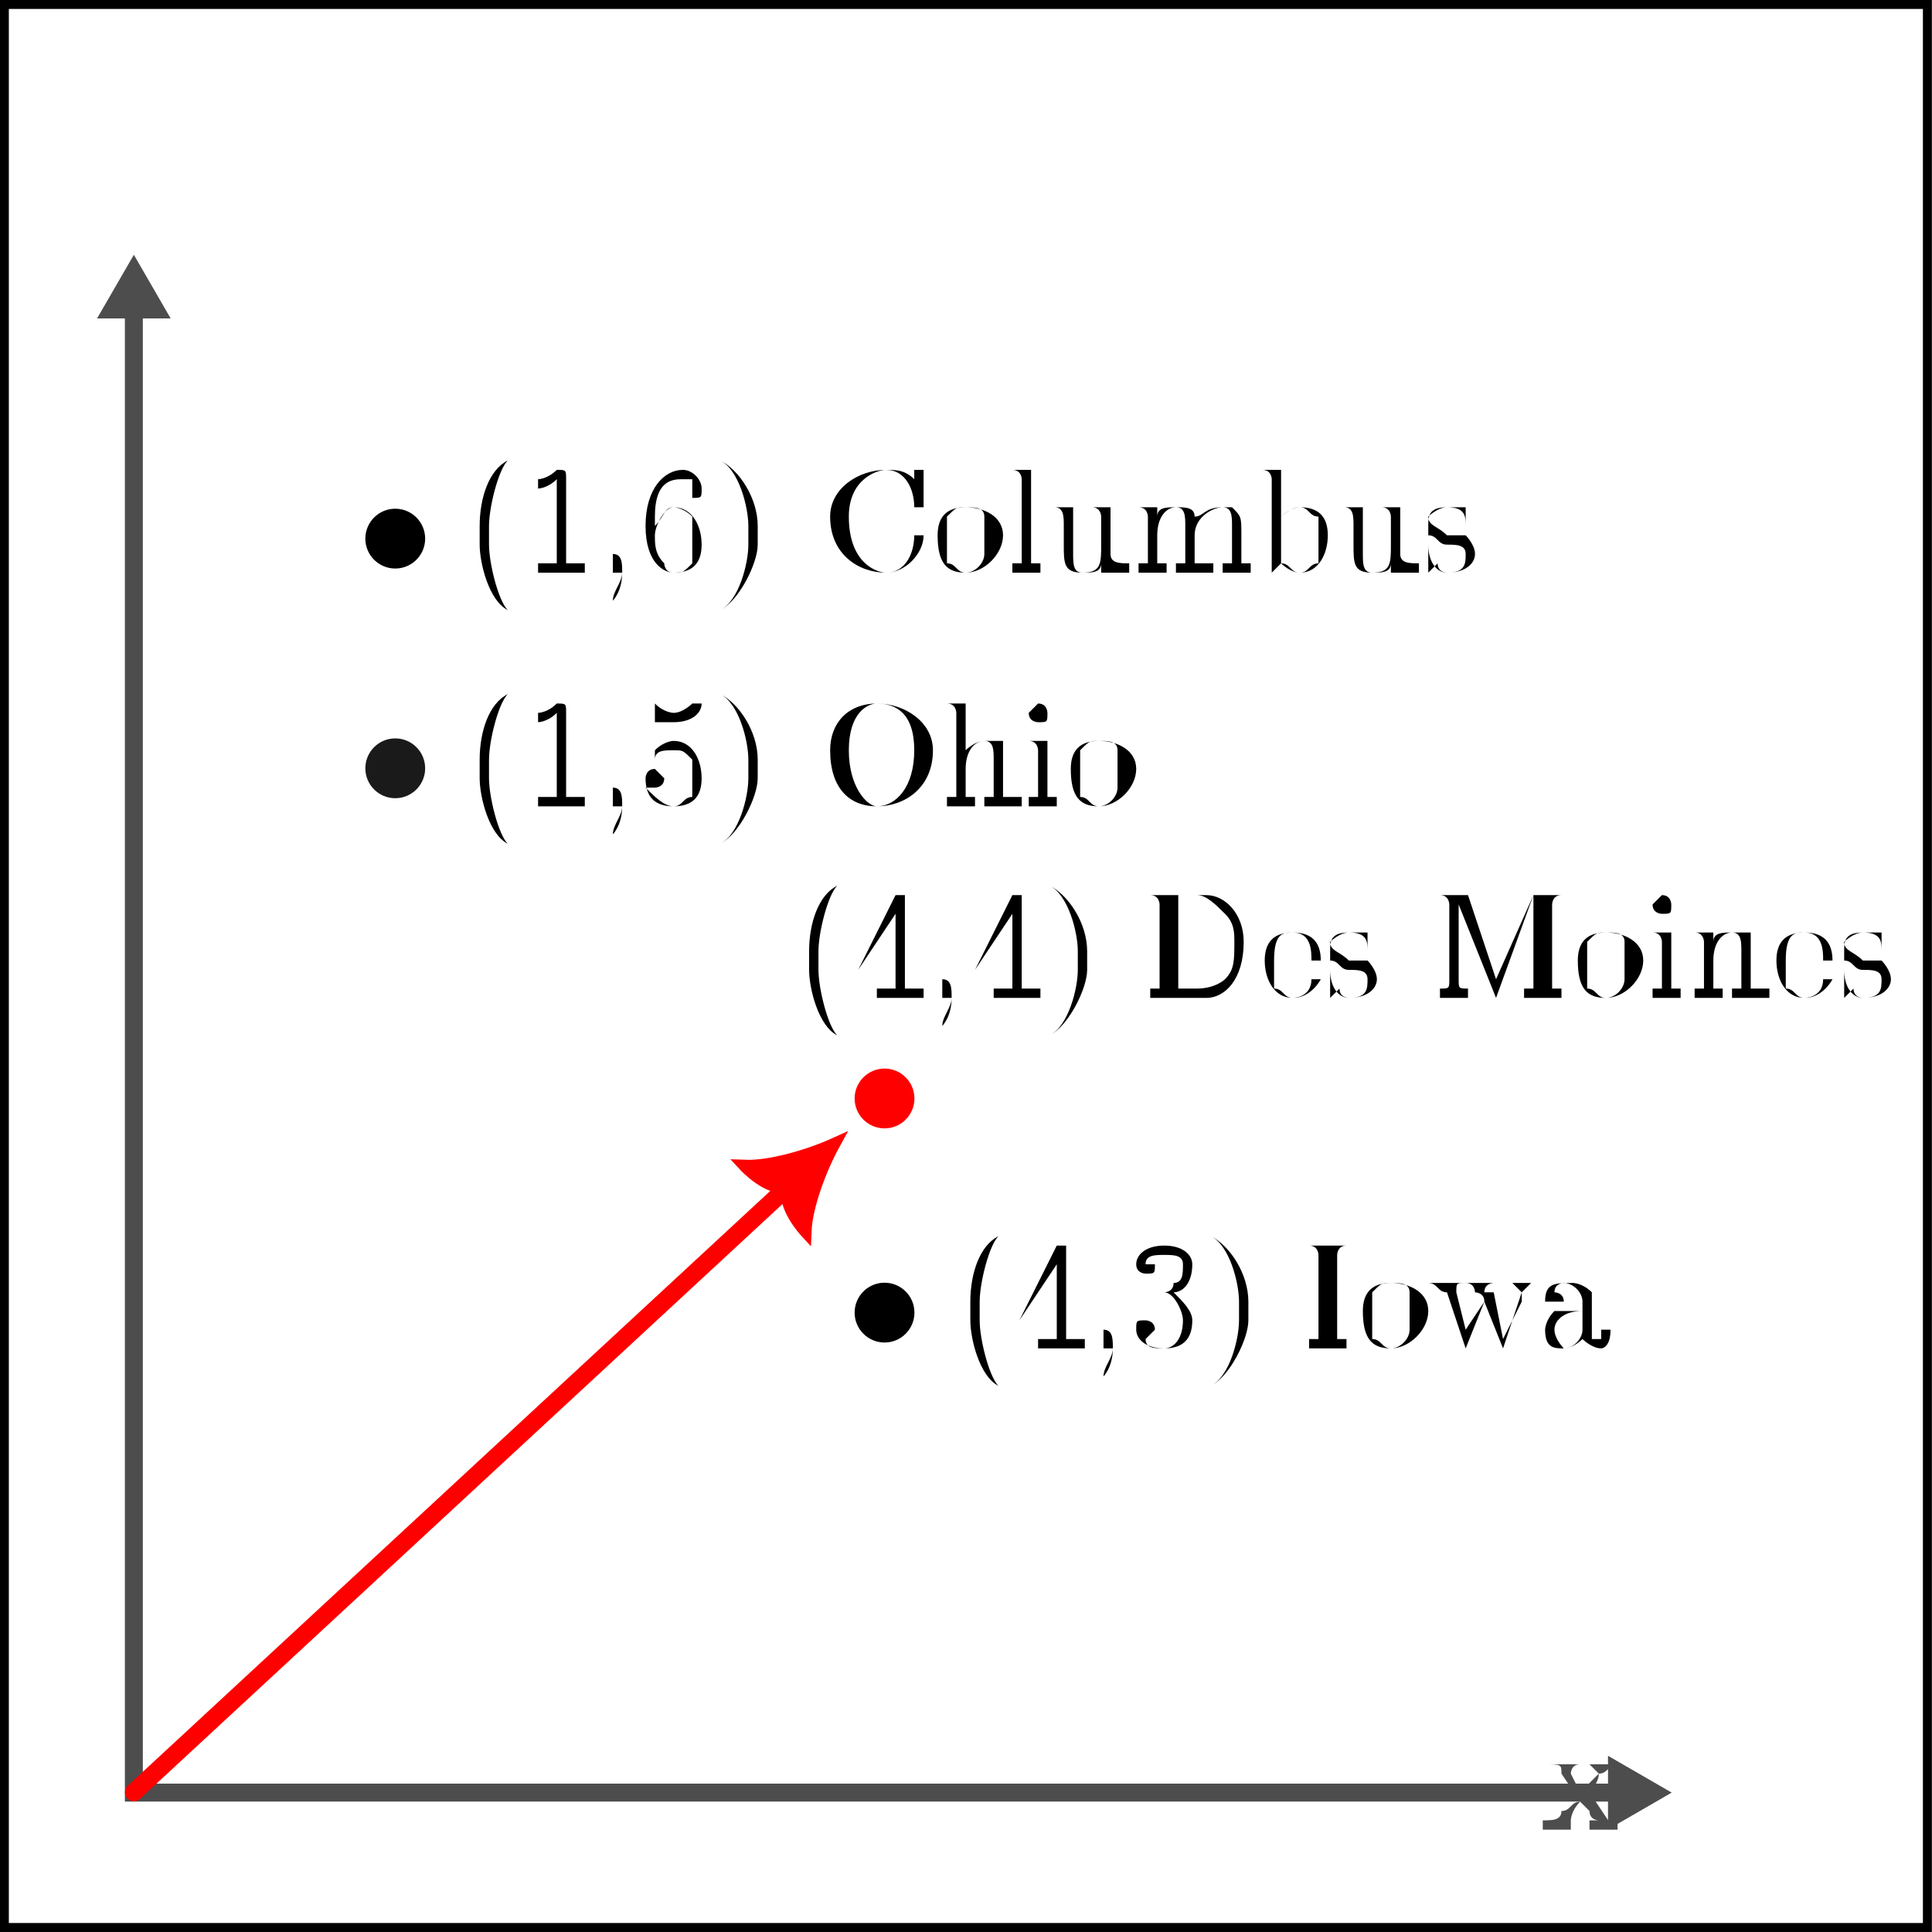
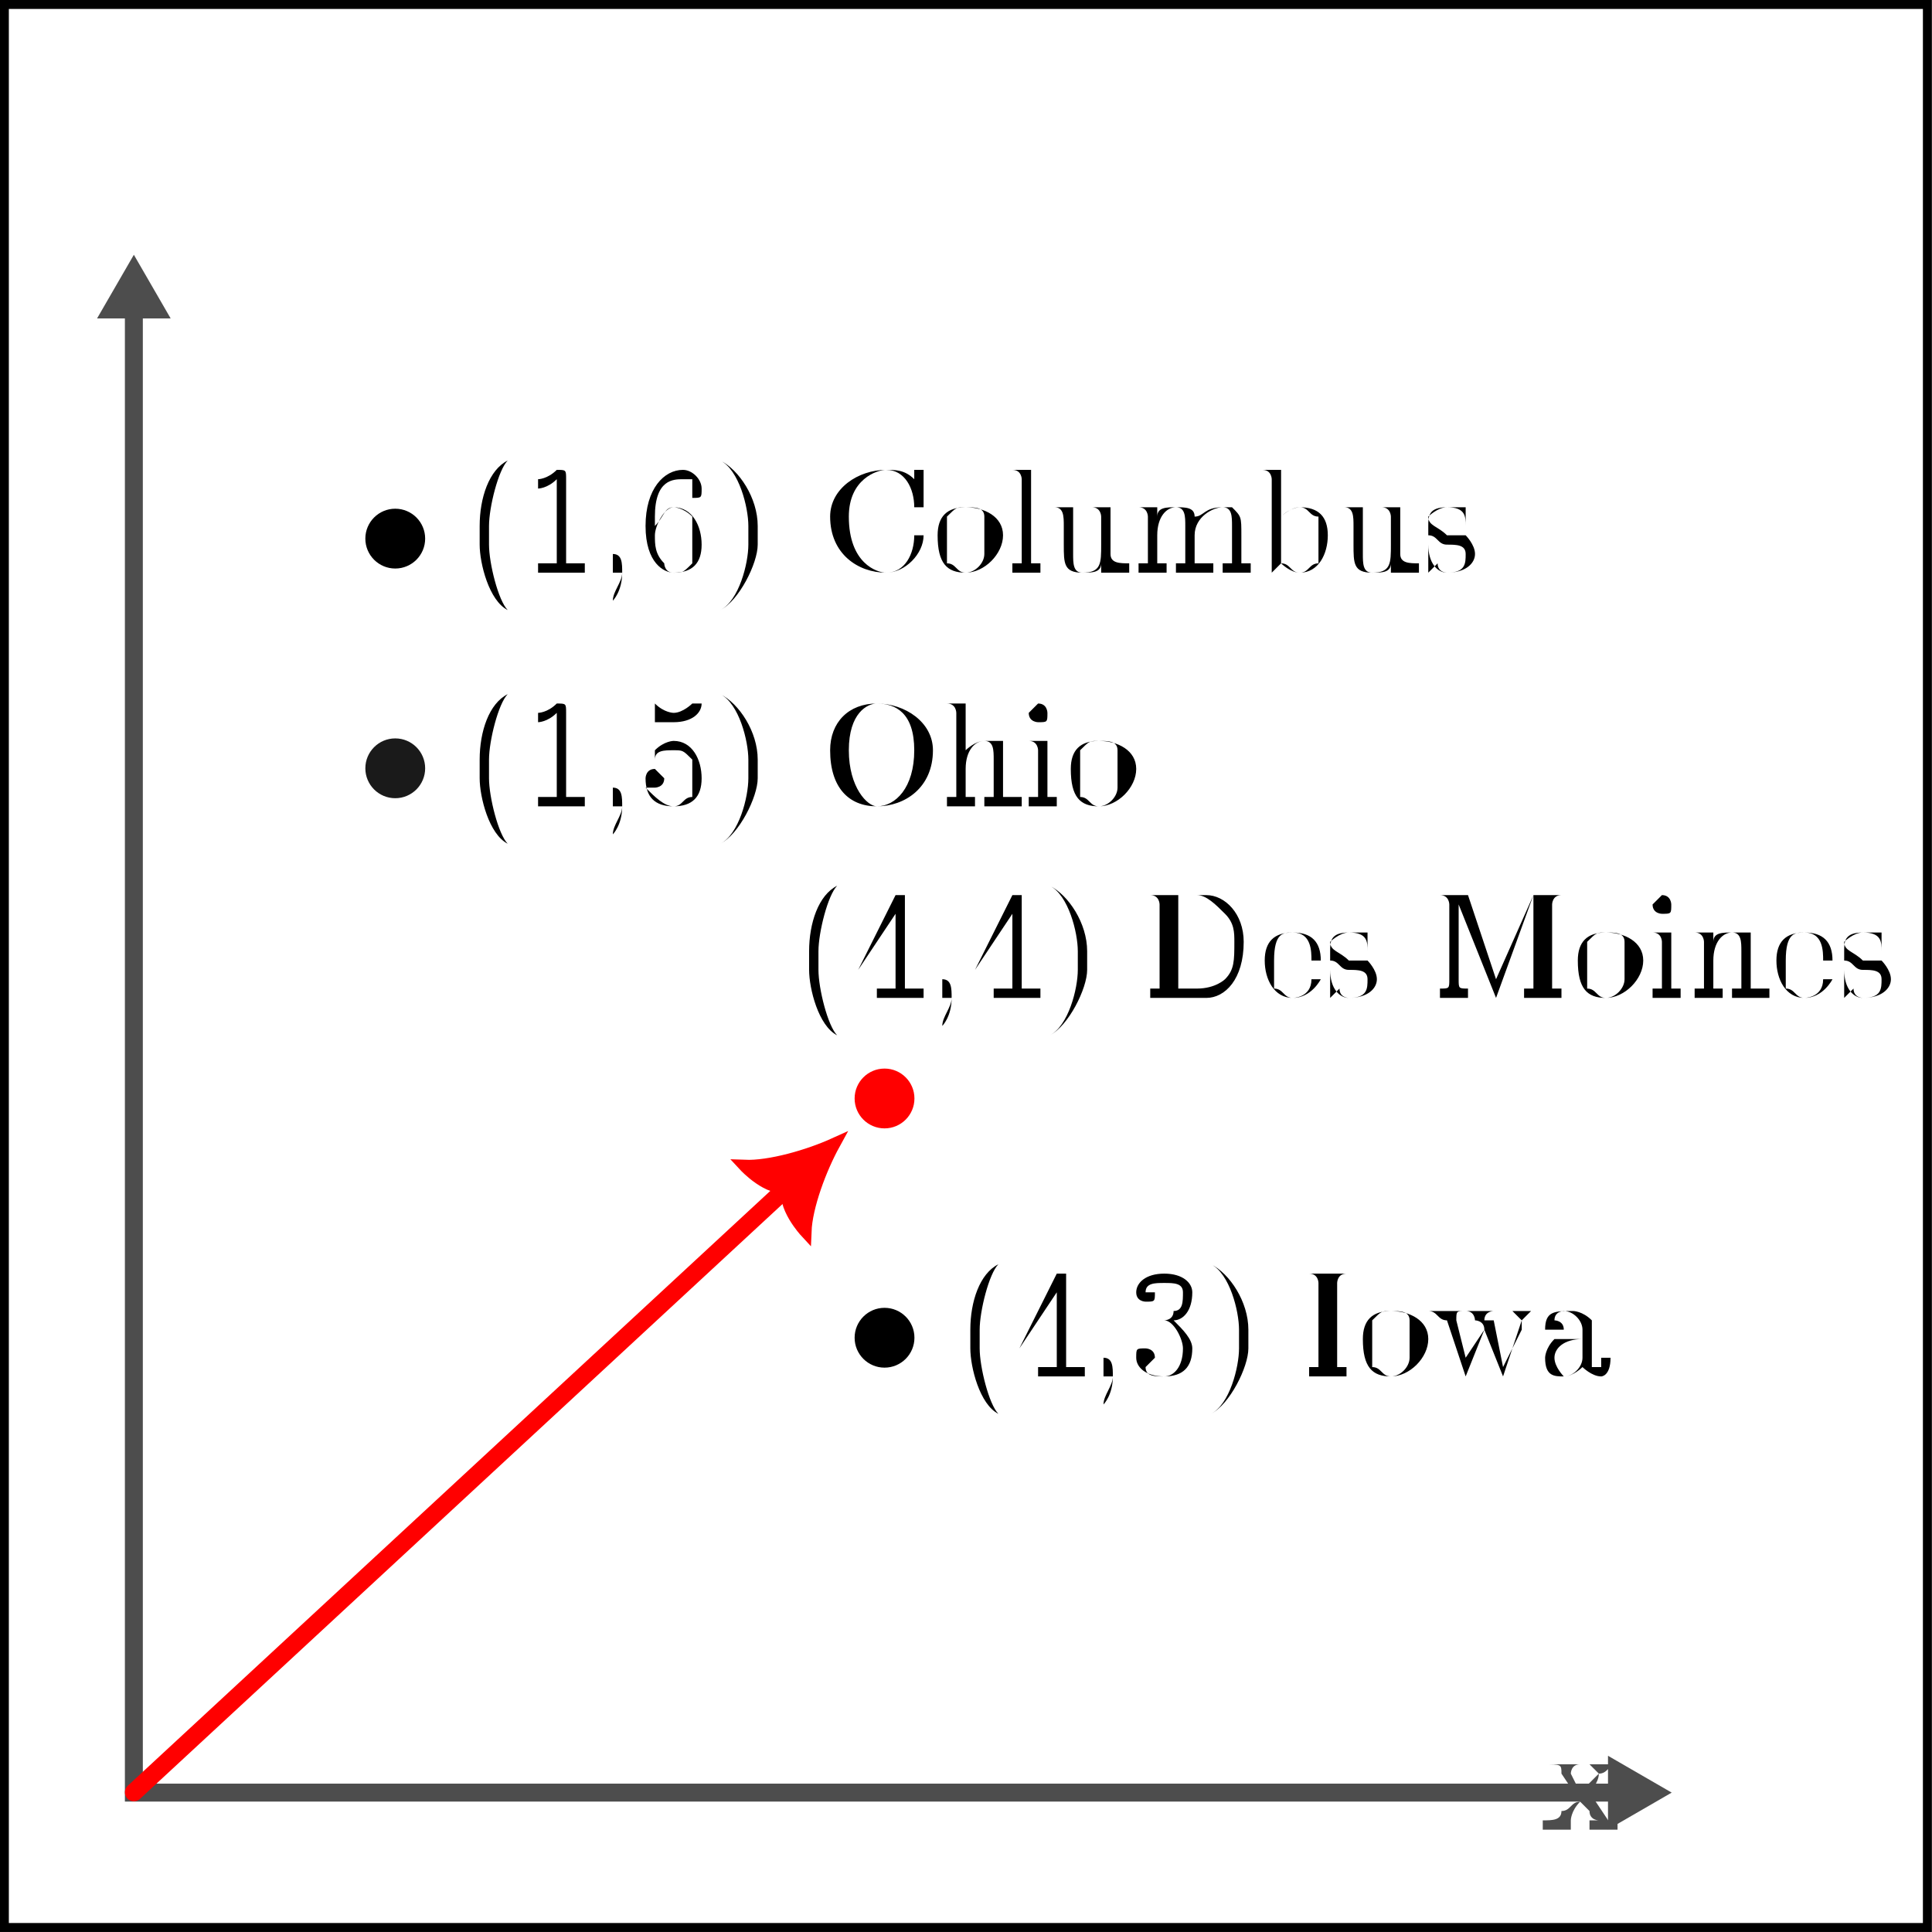
<svg xmlns="http://www.w3.org/2000/svg" width="3.23in" height="3.23in" viewBox="0 0 3.23 3.23" version="1.1" id="svg1">
  <defs id="defs1">
+     <marker style="overflow:visible" id="marker31" refX="0" refY="0" orient="auto-start-reverse" markerWidth="1" markerHeight="1" viewBox="0 0 1 1" preserveAspectRatio="xMidYMid">
+       <path transform="scale(0.5)" style="fill:context-stroke;fill-rule:evenodd;stroke:context-stroke;stroke-width:1pt" d="m 6,0 c -3,1 -7,3 -9,5 0,0 0,-4 2,-5 -2,-1 -2,-5 -2,-5 2,2 6,4 9,5 z" id="path31" />
+     </marker>
    <marker style="overflow:visible" id="ArrowTriangleStylized" refX="0" refY="0" orient="auto-start-reverse" markerWidth="1" markerHeight="1" viewBox="0 0 1 1" preserveAspectRatio="xMidYMid">
      <path transform="scale(0.5)" style="fill:context-stroke;fill-rule:evenodd;stroke:context-stroke;stroke-width:1pt" d="m 6,0 c -3,1 -7,3 -9,5 0,0 0,-4 2,-5 -2,-1 -2,-5 -2,-5 2,2 6,4 9,5 z" id="path12" />
+     </marker>
+     <marker style="overflow:visible" id="marker4" refX="0" refY="0" orient="auto-start-reverse" markerWidth="0.02" markerHeight="0.02" viewBox="0 0 1 1" preserveAspectRatio="xMidYMid" markerUnits="userSpaceOnUse">
+       <path transform="scale(0.5)" style="fill:context-stroke;fill-rule:evenodd;stroke:context-stroke;stroke-width:1pt" d="M 5.77,0 -2.88,5 V -5 Z" id="path4" />
    </marker>
    <marker style="overflow:visible" id="Triangle" refX="0" refY="0" orient="auto-start-reverse" markerWidth="0.02" markerHeight="0.02" viewBox="0 0 1 1" preserveAspectRatio="xMidYMid" markerUnits="userSpaceOnUse">
      <path transform="scale(0.5)" style="fill:context-stroke;fill-rule:evenodd;stroke:context-stroke;stroke-width:1pt" d="M 5.77,0 -2.88,5 V -5 Z" id="path135" />
    </marker>
  </defs>
  <g id="layer1" transform="translate(-3.776204,-3.003038)">
-     <rect style="fill:#ffffff;stroke:#000000;stroke-width:0.03;stroke-dasharray:none;stroke-opacity:1;paint-order:stroke fill markers" id="rect22" width="3.2" height="3.2" x="3.791" y="3.018" />
+     <rect style="display:none;fill:#ffffff;stroke:#000000;stroke-width:0.03;stroke-dasharray:none;stroke-opacity:1;paint-order:stroke fill markers" id="rect23" width="4.7" height="4.7" x="2.315" y="2.958" />
+     <path style="display:none;fill:none;stroke:#4d4d4d;stroke-width:0.03;stroke-dasharray:none;marker-end:url(#marker4);paint-order:stroke fill markers" d="M 4,6 2.763,7.237" id="path2" />
+     <g id="g9" style="display:none;fill:#4d4d4d" transform="translate(0,-0.5004794)">
+       <text xml:space="preserve" style="font-style:normal;font-variant:normal;font-weight:normal;font-stretch:normal;font-size:0.25px;line-height:1.2;font-family:'Cambria Math';-inkscape-font-specification:'Cambria Math, Normal';font-variant-ligatures:normal;font-variant-caps:normal;font-variant-numeric:normal;font-variant-east-asian:normal;text-align:center;letter-spacing:0px;text-orientation:upright;text-anchor:middle;display:inline;fill:#4d4d4d;stroke:none;stroke-width:0.03;stroke-dasharray:none;paint-order:stroke fill markers" x="3.998" y="3.792" id="text6">
+         <tspan id="tspan6" style="font-style:normal;font-variant:normal;font-weight:normal;font-stretch:normal;font-size:0.25px;font-family:'Cambria Math';-inkscape-font-specification:'Cambria Math, Normal';font-variant-ligatures:normal;font-variant-caps:normal;font-variant-numeric:normal;font-variant-east-asian:normal;text-align:center;text-anchor:middle;fill:#4d4d4d;stroke-width:0.03" x="3.998" y="3.792">z</tspan>
+       </text>
+       <text xml:space="preserve" style="font-style:normal;font-variant:normal;font-weight:normal;font-stretch:normal;font-size:0.25px;line-height:1.2;font-family:'Cambria Math';-inkscape-font-specification:'Cambria Math, Normal';font-variant-ligatures:normal;font-variant-caps:normal;font-variant-numeric:normal;font-variant-east-asian:normal;text-align:center;letter-spacing:0px;text-orientation:upright;text-anchor:middle;fill:#4d4d4d;stroke:none;stroke-width:0.03;stroke-dasharray:none;paint-order:stroke fill markers" x="2.613" y="7.991" id="text7">
+         <tspan id="tspan7" style="font-style:normal;font-variant:normal;font-weight:normal;font-stretch:normal;font-size:0.25px;font-family:'Cambria Math';-inkscape-font-specification:'Cambria Math, Normal';font-variant-ligatures:normal;font-variant-caps:normal;font-variant-numeric:normal;font-variant-east-asian:normal;text-align:center;text-anchor:middle;fill:#4d4d4d;stroke:none;stroke-width:0.03" x="2.613" y="7.991">x</tspan>
+       </text>
+       <text xml:space="preserve" style="font-style:normal;font-variant:normal;font-weight:normal;font-stretch:normal;font-size:0.25px;line-height:1.2;font-family:'Cambria Math';-inkscape-font-specification:'Cambria Math, Normal';font-variant-ligatures:normal;font-variant-caps:normal;font-variant-numeric:normal;font-variant-east-asian:normal;text-align:center;letter-spacing:0px;text-orientation:upright;text-anchor:middle;fill:#4d4d4d;stroke:none;stroke-width:0.03;stroke-dasharray:none;paint-order:stroke fill markers" x="6.712" y="6.562" id="text8">
+         <tspan id="tspan8" style="font-style:normal;font-variant:normal;font-weight:normal;font-stretch:normal;font-size:0.25px;font-family:'Cambria Math';-inkscape-font-specification:'Cambria Math, Normal';font-variant-ligatures:normal;font-variant-caps:normal;font-variant-numeric:normal;font-variant-east-asian:normal;text-align:center;text-anchor:middle;fill:#4d4d4d;stroke-width:0.03" x="6.712" y="6.562">y</tspan>
+       </text>
+     </g>
+     <rect style="display:inline;fill:#ffffff;stroke:#000000;stroke-width:0.03;stroke-dasharray:none;stroke-opacity:1;paint-order:stroke fill markers" id="rect22" width="3.2" height="3.2" x="3.791" y="3.018" />
    <path style="display:inline;fill:none;stroke:#4d4d4d;stroke-width:0.03;stroke-dasharray:none;marker-start:url(#Triangle);marker-end:url(#Triangle);paint-order:stroke fill markers" d="M 6.5,6 H 4 v -2.5" id="path3" />
    <g id="g8" style="display:inline;fill:#4d4d4d" transform="translate(0,-0.5004794)">
      <text xml:space="preserve" style="font-style:normal;font-variant:normal;font-weight:normal;font-stretch:normal;font-size:0.25px;line-height:1.2;font-family:'Cambria Math';-inkscape-font-specification:'Cambria Math, Normal';font-variant-ligatures:normal;font-variant-caps:normal;font-variant-numeric:normal;font-variant-east-asian:normal;text-align:center;letter-spacing:0px;text-orientation:upright;text-anchor:middle;fill:#4d4d4d;stroke:none;stroke-width:0.03;stroke-dasharray:none;paint-order:stroke fill markers" x="6.712" y="6.562" id="text4">
        <tspan id="tspan4" style="font-style:normal;font-variant:normal;font-weight:normal;font-stretch:normal;font-size:0.25px;font-family:'Cambria Math';-inkscape-font-specification:'Cambria Math, Normal';font-variant-ligatures:normal;font-variant-caps:normal;font-variant-numeric:normal;font-variant-east-asian:normal;text-align:center;text-anchor:middle;fill:#4d4d4d;stroke:none;stroke-width:0.03" x="6.712" y="6.562">x</tspan>
      </text>
      <text xml:space="preserve" style="font-style:normal;font-variant:normal;font-weight:normal;font-stretch:normal;font-size:0.25px;line-height:1.2;font-family:'Cambria Math';-inkscape-font-specification:'Cambria Math, Normal';font-variant-ligatures:normal;font-variant-caps:normal;font-variant-numeric:normal;font-variant-east-asian:normal;text-align:center;letter-spacing:0px;text-orientation:upright;text-anchor:middle;display:inline;fill:#4d4d4d;stroke:none;stroke-width:0.03;stroke-dasharray:none;paint-order:stroke fill markers" x="3.998" y="3.792" id="text5">
        <tspan id="tspan5" style="font-style:normal;font-variant:normal;font-weight:normal;font-stretch:normal;font-size:0.25px;font-family:'Cambria Math';-inkscape-font-specification:'Cambria Math, Normal';font-variant-ligatures:normal;font-variant-caps:normal;font-variant-numeric:normal;font-variant-east-asian:normal;text-align:center;text-anchor:middle;fill:#4d4d4d;stroke-width:0.03" x="3.998" y="3.792">y</tspan>
      </text>
    </g>
    <g id="g14" style="display:inline" transform="translate(0,-0.5004794)">
+       <path style="display:none;fill:none;stroke:#0000ff;stroke-width:0.03;stroke-linecap:round;stroke-dasharray:none;stroke-opacity:1;marker-end:url(#ArrowTriangleStylized);paint-order:stroke fill markers" d="M 4,6.5 4.387,4.985" id="path9" />
      <circle style="fill:#1a1a1a;stroke:none;stroke-width:0.03;stroke-dasharray:none;stroke-opacity:1;paint-order:stroke fill markers" id="path13" cx="4.437" cy="4.788" r="0.05" />
      <text xml:space="preserve" style="font-style:normal;font-variant:normal;font-weight:normal;font-stretch:normal;font-size:0.25px;line-height:1.2;font-family:'Cambria Math';-inkscape-font-specification:'Cambria Math, Normal';font-variant-ligatures:normal;font-variant-caps:normal;font-variant-numeric:normal;font-variant-east-asian:normal;text-align:start;letter-spacing:0px;text-orientation:upright;text-anchor:start;fill:#000000;stroke:none;stroke-width:0.03;stroke-dasharray:none;stroke-opacity:1;paint-order:stroke fill markers" x="4.547" y="4.849" id="text13">
        <tspan id="tspan13" style="text-align:start;text-anchor:start;stroke-width:0.03" x="4.547" y="4.849">(1,5)</tspan>
      </text>
      <text xml:space="preserve" style="font-style:normal;font-variant:normal;font-weight:normal;font-stretch:normal;font-size:0.25px;line-height:1.2;font-family:'Cambria Math';-inkscape-font-specification:'Cambria Math, Normal';font-variant-ligatures:normal;font-variant-caps:normal;font-variant-numeric:normal;font-variant-east-asian:normal;text-align:start;letter-spacing:0px;text-orientation:upright;text-anchor:start;fill:#000000;stroke:none;stroke-width:0.03;stroke-dasharray:none;stroke-opacity:1;paint-order:stroke fill markers" x="5.15" y="4.849" id="text14">
        <tspan id="tspan14" style="text-align:start;text-anchor:start;stroke-width:0.03" x="5.15" y="4.849">Ohio</tspan>
      </text>
    </g>
+     <path style="display:none;fill:none;stroke:#0000ff;stroke-width:0.03;stroke-linecap:round;stroke-dasharray:none;stroke-opacity:1;marker-end:url(#marker31);paint-order:stroke fill markers" d="M 4.437,4.201 V 4.096" id="path30" />
    <g id="g16" transform="translate(0,-0.5004794)" style="display:inline">
+       <path style="display:none;fill:none;stroke:#ff0000;stroke-width:0.03;stroke-linecap:round;stroke-dasharray:none;stroke-opacity:1;marker-end:url(#ArrowTriangleStylized);paint-order:stroke fill markers" d="M 4,6.5 4.4,4.6" id="path14" />
      <circle style="fill:#000000;stroke:none;stroke-width:0.03;stroke-dasharray:none;stroke-opacity:1;paint-order:stroke fill markers" id="circle14" cx="4.437" cy="4.404" r="0.05" />
      <text xml:space="preserve" style="font-style:normal;font-variant:normal;font-weight:normal;font-stretch:normal;font-size:0.25px;line-height:1.2;font-family:'Cambria Math';-inkscape-font-specification:'Cambria Math, Normal';font-variant-ligatures:normal;font-variant-caps:normal;font-variant-numeric:normal;font-variant-east-asian:normal;text-align:start;letter-spacing:0px;text-orientation:upright;text-anchor:start;fill:#000000;stroke:none;stroke-width:0.03;stroke-dasharray:none;stroke-opacity:1;paint-order:stroke fill markers" x="4.547" y="4.464" id="text15">
        <tspan id="tspan15" style="text-align:start;text-anchor:start;stroke-width:0.03" x="4.547" y="4.464">(1,6)</tspan>
      </text>
      <text xml:space="preserve" style="font-style:normal;font-variant:normal;font-weight:normal;font-stretch:normal;font-size:0.25px;line-height:1.2;font-family:'Cambria Math';-inkscape-font-specification:'Cambria Math, Normal';font-variant-ligatures:normal;font-variant-caps:normal;font-variant-numeric:normal;font-variant-east-asian:normal;text-align:start;letter-spacing:0px;text-orientation:upright;text-anchor:start;fill:#000000;stroke:none;stroke-width:0.03;stroke-dasharray:none;stroke-opacity:1;paint-order:stroke fill markers" x="5.15" y="4.464" id="text18">
        <tspan id="tspan18" style="stroke-width:0.03" x="5.15" y="4.464">Columbus</tspan>
      </text>
    </g>
    <g id="g20" style="display:inline" transform="translate(0,-0.5004794)">
-       <circle style="fill:#000000;stroke:none;stroke-width:0.03;stroke-dasharray:none;stroke-opacity:1;paint-order:stroke fill markers" id="circle18" cx="5.255" cy="5.698" r="0.05" />
-       <text xml:space="preserve" style="font-style:normal;font-variant:normal;font-weight:normal;font-stretch:normal;font-size:0.25px;line-height:1.2;font-family:'Cambria Math';-inkscape-font-specification:'Cambria Math, Normal';font-variant-ligatures:normal;font-variant-caps:normal;font-variant-numeric:normal;font-variant-east-asian:normal;text-align:start;letter-spacing:0px;text-orientation:upright;text-anchor:start;fill:#000000;stroke:none;stroke-width:0.03;stroke-dasharray:none;stroke-opacity:1;paint-order:stroke fill markers" x="5.369" y="5.759" id="text19">
-         <tspan id="tspan19" style="text-align:start;text-anchor:start;stroke-width:0.03" x="5.369" y="5.759">(4,3)</tspan>
+       <path style="display:none;fill:none;stroke:#0000ff;stroke-width:0.03;stroke-linecap:round;stroke-dasharray:none;stroke-opacity:1;marker-end:url(#ArrowTriangleStylized);paint-order:stroke fill markers" d="M 4,6.5 5.081,5.856" id="path18" />
+       <circle style="fill:#000000;stroke:none;stroke-width:0.03;stroke-dasharray:none;stroke-opacity:1;paint-order:stroke fill markers" id="circle18" cx="5.255" cy="5.74" r="0.05" />
+       <text xml:space="preserve" style="font-style:normal;font-variant:normal;font-weight:normal;font-stretch:normal;font-size:0.25px;line-height:1.2;font-family:'Cambria Math';-inkscape-font-specification:'Cambria Math, Normal';font-variant-ligatures:normal;font-variant-caps:normal;font-variant-numeric:normal;font-variant-east-asian:normal;text-align:start;letter-spacing:0px;text-orientation:upright;text-anchor:start;fill:#000000;stroke:none;stroke-width:0.03;stroke-dasharray:none;stroke-opacity:1;paint-order:stroke fill markers" x="5.369" y="5.801" id="text19">
+         <tspan id="tspan19" style="text-align:start;text-anchor:start;stroke-width:0.03" x="5.369" y="5.801">(4,3)</tspan>
      </text>
-       <text xml:space="preserve" style="font-style:normal;font-variant:normal;font-weight:normal;font-stretch:normal;font-size:0.25px;line-height:1.2;font-family:'Cambria Math';-inkscape-font-specification:'Cambria Math, Normal';font-variant-ligatures:normal;font-variant-caps:normal;font-variant-numeric:normal;font-variant-east-asian:normal;text-align:start;letter-spacing:0px;text-orientation:upright;text-anchor:start;fill:#000000;stroke:none;stroke-width:0.03;stroke-dasharray:none;stroke-opacity:1;paint-order:stroke fill markers" x="5.951" y="5.759" id="text20">
-         <tspan id="tspan20" style="text-align:start;text-anchor:start;stroke-width:0.03" x="5.951" y="5.759">Iowa</tspan>
+       <text xml:space="preserve" style="font-style:normal;font-variant:normal;font-weight:normal;font-stretch:normal;font-size:0.25px;line-height:1.2;font-family:'Cambria Math';-inkscape-font-specification:'Cambria Math, Normal';font-variant-ligatures:normal;font-variant-caps:normal;font-variant-numeric:normal;font-variant-east-asian:normal;text-align:start;letter-spacing:0px;text-orientation:upright;text-anchor:start;fill:#000000;stroke:none;stroke-width:0.03;stroke-dasharray:none;stroke-opacity:1;paint-order:stroke fill markers" x="5.951" y="5.801" id="text20">
+         <tspan id="tspan20" style="text-align:start;text-anchor:start;stroke-width:0.03" x="5.951" y="5.801">Iowa</tspan>
      </text>
    </g>
+     <path style="display:none;fill:none;stroke:#0000ff;stroke-width:0.03;stroke-linecap:round;stroke-dasharray:none;stroke-opacity:1;marker-end:url(#marker31);paint-order:stroke fill markers" d="M 5.255,5.145 V 5.04" id="path32" />
    <g id="g22" transform="translate(0,-0.5004794)" style="display:inline">
-       <path style="fill:none;stroke:#ff0000;stroke-width:0.03;stroke-linecap:round;stroke-dasharray:none;stroke-opacity:1;marker-end:url(#ArrowTriangleStylized);paint-order:stroke fill markers" d="M 4,6.5 5.105,5.477" id="path20" />
+       <path style="display:inline;fill:none;stroke:#ff0000;stroke-width:0.03;stroke-linecap:round;stroke-dasharray:none;stroke-opacity:1;marker-end:url(#ArrowTriangleStylized);paint-order:stroke fill markers" d="M 4,6.5 5.105,5.477" id="path20" />
      <circle style="fill:#ff0000;stroke:none;stroke-width:0.03;stroke-dasharray:none;stroke-opacity:1;paint-order:stroke fill markers" id="circle20" cx="5.255" cy="5.34" r="0.05" />
-       <text xml:space="preserve" style="font-style:normal;font-variant:normal;font-weight:normal;font-stretch:normal;font-size:0.25px;line-height:1.2;font-family:'Cambria Math';-inkscape-font-specification:'Cambria Math, Normal';font-variant-ligatures:normal;font-variant-caps:normal;font-variant-numeric:normal;font-variant-east-asian:normal;text-align:start;letter-spacing:0px;text-orientation:upright;text-anchor:start;fill:#000000;stroke:none;stroke-width:0.03;stroke-dasharray:none;stroke-opacity:1;paint-order:stroke fill markers" x="5.099" y="5.172" id="text21">
+       <text xml:space="preserve" style="font-style:normal;font-variant:normal;font-weight:normal;font-stretch:normal;font-size:0.25px;line-height:1.2;font-family:'Cambria Math';-inkscape-font-specification:'Cambria Math, Normal';font-variant-ligatures:normal;font-variant-caps:normal;font-variant-numeric:normal;font-variant-east-asian:normal;text-align:start;letter-spacing:0px;text-orientation:upright;text-anchor:start;display:inline;fill:#000000;stroke:none;stroke-width:0.03;stroke-dasharray:none;stroke-opacity:1;paint-order:stroke fill markers" x="5.099" y="5.172" id="text21">
        <tspan id="tspan21" style="text-align:start;text-anchor:start;stroke-width:0.03" x="5.099" y="5.172">(4,4)</tspan>
      </text>
-       <text xml:space="preserve" style="font-style:normal;font-variant:normal;font-weight:normal;font-stretch:normal;font-size:0.25px;line-height:1.2;font-family:'Cambria Math';-inkscape-font-specification:'Cambria Math, Normal';font-variant-ligatures:normal;font-variant-caps:normal;font-variant-numeric:normal;font-variant-east-asian:normal;text-align:start;letter-spacing:0px;text-orientation:upright;text-anchor:start;fill:#000000;stroke:none;stroke-width:0.03;stroke-dasharray:none;stroke-opacity:1;paint-order:stroke fill markers" x="5.682" y="5.172" id="text22">
+       <text xml:space="preserve" style="font-style:normal;font-variant:normal;font-weight:normal;font-stretch:normal;font-size:0.25px;line-height:1.2;font-family:'Cambria Math';-inkscape-font-specification:'Cambria Math, Normal';font-variant-ligatures:normal;font-variant-caps:normal;font-variant-numeric:normal;font-variant-east-asian:normal;text-align:start;letter-spacing:0px;text-orientation:upright;text-anchor:start;display:inline;fill:#000000;stroke:none;stroke-width:0.03;stroke-dasharray:none;stroke-opacity:1;paint-order:stroke fill markers" x="5.682" y="5.172" id="text22">
        <tspan id="tspan22" style="stroke-width:0.03" x="5.682" y="5.172">Des Moines</tspan>
+       </text>
+     </g>
+     <path style="display:none;fill:none;stroke:#0000ff;stroke-width:0.03;stroke-linecap:round;stroke-dasharray:none;stroke-opacity:1;marker-end:url(#marker31);paint-order:stroke fill markers" d="M 5.683,4.997 5.773,4.862" id="path33" />
+     <g id="g24" style="display:none" transform="translate(0.06409027,-1.182476)">
+       <path style="display:inline;fill:none;stroke:#0000ff;stroke-width:0.03;stroke-linecap:round;stroke-dasharray:none;stroke-opacity:1;marker-end:url(#ArrowTriangleStylized);paint-order:stroke fill markers" d="M 3.936,7.182 5.398,6.366" id="path23" />
+       <circle style="fill:#000000;stroke:none;stroke-width:0.03;stroke-dasharray:none;stroke-opacity:1;paint-order:stroke fill markers" id="circle23" cx="5.563" cy="6.258" r="0.05" />
+       <text xml:space="preserve" style="font-style:normal;font-variant:normal;font-weight:normal;font-stretch:normal;font-size:0.194px;line-height:1.2;font-family:'Cambria Math';-inkscape-font-specification:'Cambria Math, Normal';font-variant-ligatures:normal;font-variant-caps:normal;font-variant-numeric:normal;font-variant-east-asian:normal;text-align:start;letter-spacing:0px;text-orientation:upright;text-anchor:start;fill:#000000;stroke:none;stroke-width:0.03;stroke-dasharray:none;stroke-opacity:1;paint-order:stroke fill markers" x="5.677" y="6.306" id="text23">
+         <tspan id="tspan23" style="font-style:normal;font-variant:normal;font-weight:normal;font-stretch:normal;font-size:0.194px;font-family:'Cambria Math';-inkscape-font-specification:'Cambria Math, Normal';font-variant-ligatures:normal;font-variant-caps:normal;font-variant-numeric:normal;font-variant-east-asian:normal;text-align:start;text-anchor:start;stroke-width:0.03" x="5.677" y="6.306">(1,5,5)</tspan>
+       </text>
+       <text xml:space="preserve" style="font-style:normal;font-variant:normal;font-weight:normal;font-stretch:normal;font-size:0.194px;line-height:1.2;font-family:'Cambria Math';-inkscape-font-specification:'Cambria Math, Normal';font-variant-ligatures:normal;font-variant-caps:normal;font-variant-numeric:normal;font-variant-east-asian:normal;text-align:start;letter-spacing:0px;text-orientation:upright;text-anchor:start;fill:#000000;stroke:none;stroke-width:0.03;stroke-dasharray:none;stroke-opacity:1;paint-order:stroke fill markers" x="6.281" y="6.306" id="text24">
+         <tspan id="tspan24" style="font-style:normal;font-variant:normal;font-weight:normal;font-stretch:normal;font-size:0.194px;font-family:'Cambria Math';-inkscape-font-specification:'Cambria Math, Normal';font-variant-ligatures:normal;font-variant-caps:normal;font-variant-numeric:normal;font-variant-east-asian:normal;text-align:start;text-anchor:start;stroke-width:0.03" x="6.281" y="6.306">Ohio</tspan>
+       </text>
+     </g>
+     <g id="g26" transform="translate(1.455205,0.2934007)" style="display:none">
+       <path style="display:inline;fill:none;stroke:#ff0000;stroke-width:0.03;stroke-linecap:round;stroke-dasharray:none;stroke-opacity:1;marker-end:url(#ArrowTriangleStylized);paint-order:stroke fill markers" d="M 2.545,5.706 4.282,4.517" id="path24" />
+       <circle style="fill:#000000;stroke:none;stroke-width:0.03;stroke-dasharray:none;stroke-opacity:1;paint-order:stroke fill markers" id="circle24" cx="4.437" cy="4.404" r="0.05" />
+       <text xml:space="preserve" style="font-style:normal;font-variant:normal;font-weight:normal;font-stretch:normal;font-size:0.194px;line-height:1.2;font-family:'Cambria Math';-inkscape-font-specification:'Cambria Math, Normal';font-variant-ligatures:normal;font-variant-caps:normal;font-variant-numeric:normal;font-variant-east-asian:normal;text-align:start;letter-spacing:0px;text-orientation:upright;text-anchor:start;display:inline;fill:#000000;stroke:none;stroke-width:0.03;stroke-dasharray:none;stroke-opacity:1;paint-order:stroke fill markers" x="3.797" y="4.29" id="text25">
+         <tspan id="tspan25" style="font-style:normal;font-variant:normal;font-weight:normal;font-stretch:normal;font-size:0.194px;font-family:'Cambria Math';-inkscape-font-specification:'Cambria Math, Normal';font-variant-ligatures:normal;font-variant-caps:normal;font-variant-numeric:normal;font-variant-east-asian:normal;text-align:start;text-anchor:start;stroke-width:0.03" x="3.797" y="4.29">(1,6,6)</tspan>
+       </text>
+       <text xml:space="preserve" style="font-style:normal;font-variant:normal;font-weight:normal;font-stretch:normal;font-size:0.194px;line-height:1.2;font-family:'Cambria Math';-inkscape-font-specification:'Cambria Math, Normal';font-variant-ligatures:normal;font-variant-caps:normal;font-variant-numeric:normal;font-variant-east-asian:normal;text-align:start;letter-spacing:0px;text-orientation:upright;text-anchor:start;display:inline;fill:#000000;stroke:none;stroke-width:0.03;stroke-dasharray:none;stroke-opacity:1;paint-order:stroke fill markers" x="4.396" y="4.29" id="text26">
+         <tspan id="tspan26" style="font-style:normal;font-variant:normal;font-weight:normal;font-stretch:normal;font-size:0.194px;font-family:'Cambria Math';-inkscape-font-specification:'Cambria Math, Normal';font-variant-ligatures:normal;font-variant-caps:normal;font-variant-numeric:normal;font-variant-east-asian:normal;stroke-width:0.03" x="4.396" y="4.29">Columbus</tspan>
+       </text>
+     </g>
+     <path style="display:none;fill:none;stroke:#0000ff;stroke-width:0.03;stroke-linecap:round;stroke-dasharray:none;stroke-opacity:1;marker-end:url(#marker31);paint-order:stroke fill markers" d="M 4.976,6.106 5.067,5.971" id="path34" />
+     <g id="g28" style="display:none" transform="translate(-0.3419649,0.5533786)">
+       <path style="display:inline;fill:none;stroke:#0000ff;stroke-width:0.03;stroke-linecap:round;stroke-dasharray:none;stroke-opacity:1;marker-end:url(#ArrowTriangleStylized);paint-order:stroke fill markers" d="M 4.342,5.446 5.047,5.583" id="path26" />
+       <circle style="fill:#000000;stroke:none;stroke-width:0.03;stroke-dasharray:none;stroke-opacity:1;paint-order:stroke fill markers" id="circle26" cx="5.268" cy="5.622" r="0.05" />
+       <text xml:space="preserve" style="font-style:normal;font-variant:normal;font-weight:normal;font-stretch:normal;font-size:0.194px;line-height:1.2;font-family:'Cambria Math';-inkscape-font-specification:'Cambria Math, Normal';font-variant-ligatures:normal;font-variant-caps:normal;font-variant-numeric:normal;font-variant-east-asian:normal;text-align:start;letter-spacing:0px;text-orientation:upright;text-anchor:start;display:inline;fill:#000000;stroke:none;stroke-width:0.03;stroke-dasharray:none;stroke-opacity:1;paint-order:stroke fill markers" x="5.369" y="5.759" id="text27">
+         <tspan id="tspan27" style="font-style:normal;font-variant:normal;font-weight:normal;font-stretch:normal;font-size:0.194px;font-family:'Cambria Math';-inkscape-font-specification:'Cambria Math, Normal';font-variant-ligatures:normal;font-variant-caps:normal;font-variant-numeric:normal;font-variant-east-asian:normal;text-align:start;text-anchor:start;stroke-width:0.03" x="5.369" y="5.759">(4,3,1)</tspan>
+       </text>
+       <text xml:space="preserve" style="font-style:normal;font-variant:normal;font-weight:normal;font-stretch:normal;font-size:0.194px;line-height:1.2;font-family:'Cambria Math';-inkscape-font-specification:'Cambria Math, Normal';font-variant-ligatures:normal;font-variant-caps:normal;font-variant-numeric:normal;font-variant-east-asian:normal;text-align:start;letter-spacing:0px;text-orientation:upright;text-anchor:start;display:inline;fill:#000000;stroke:none;stroke-width:0.03;stroke-dasharray:none;stroke-opacity:1;paint-order:stroke fill markers" x="5.967" y="5.759" id="text28">
+         <tspan id="tspan28" style="font-style:normal;font-variant:normal;font-weight:normal;font-stretch:normal;font-size:0.194px;font-family:'Cambria Math';-inkscape-font-specification:'Cambria Math, Normal';font-variant-ligatures:normal;font-variant-caps:normal;font-variant-numeric:normal;font-variant-east-asian:normal;text-align:start;text-anchor:start;stroke-width:0.03" x="5.967" y="5.759">Iowa</tspan>
+       </text>
+     </g>
+     <g id="g30" transform="translate(-0.07420785,0.4603611)" style="display:none">
+       <path style="display:inline;fill:none;stroke:#ff0000;stroke-width:0.03;stroke-linecap:round;stroke-dasharray:none;stroke-opacity:1;marker-end:url(#ArrowTriangleStylized);paint-order:stroke fill markers" d="M 4.074,5.539 5.07,5.372" id="path28" />
+       <circle style="fill:#000000;stroke:none;stroke-width:0.03;stroke-dasharray:none;stroke-opacity:1;paint-order:stroke fill markers" id="circle28" cx="5.255" cy="5.34" r="0.05" />
+       <text xml:space="preserve" style="font-style:normal;font-variant:normal;font-weight:normal;font-stretch:normal;font-size:0.194px;line-height:1.2;font-family:'Cambria Math';-inkscape-font-specification:'Cambria Math, Normal';font-variant-ligatures:normal;font-variant-caps:normal;font-variant-numeric:normal;font-variant-east-asian:normal;text-align:start;letter-spacing:0px;text-orientation:upright;text-anchor:start;display:inline;fill:#000000;stroke:none;stroke-width:0.03;stroke-dasharray:none;stroke-opacity:1;paint-order:stroke fill markers" x="5.099" y="5.172" id="text29">
+         <tspan id="tspan29" style="font-style:normal;font-variant:normal;font-weight:normal;font-stretch:normal;font-size:0.194px;font-family:'Cambria Math';-inkscape-font-specification:'Cambria Math, Normal';font-variant-ligatures:normal;font-variant-caps:normal;font-variant-numeric:normal;font-variant-east-asian:normal;text-align:start;text-anchor:start;stroke-width:0.03" x="5.099" y="5.172">(4,4,2)</tspan>
+       </text>
+       <text xml:space="preserve" style="font-style:normal;font-variant:normal;font-weight:normal;font-stretch:normal;font-size:0.194px;line-height:1.2;font-family:'Cambria Math';-inkscape-font-specification:'Cambria Math, Normal';font-variant-ligatures:normal;font-variant-caps:normal;font-variant-numeric:normal;font-variant-east-asian:normal;text-align:start;letter-spacing:0px;text-orientation:upright;text-anchor:start;display:inline;fill:#000000;stroke:none;stroke-width:0.03;stroke-dasharray:none;stroke-opacity:1;paint-order:stroke fill markers" x="5.698" y="5.172" id="text30">
+         <tspan id="tspan30" style="font-style:normal;font-variant:normal;font-weight:normal;font-stretch:normal;font-size:0.194px;font-family:'Cambria Math';-inkscape-font-specification:'Cambria Math, Normal';font-variant-ligatures:normal;font-variant-caps:normal;font-variant-numeric:normal;font-variant-east-asian:normal;stroke-width:0.03" x="5.698" y="5.172">Des Moines</tspan>
      </text>
    </g>
  </g>
</svg>
